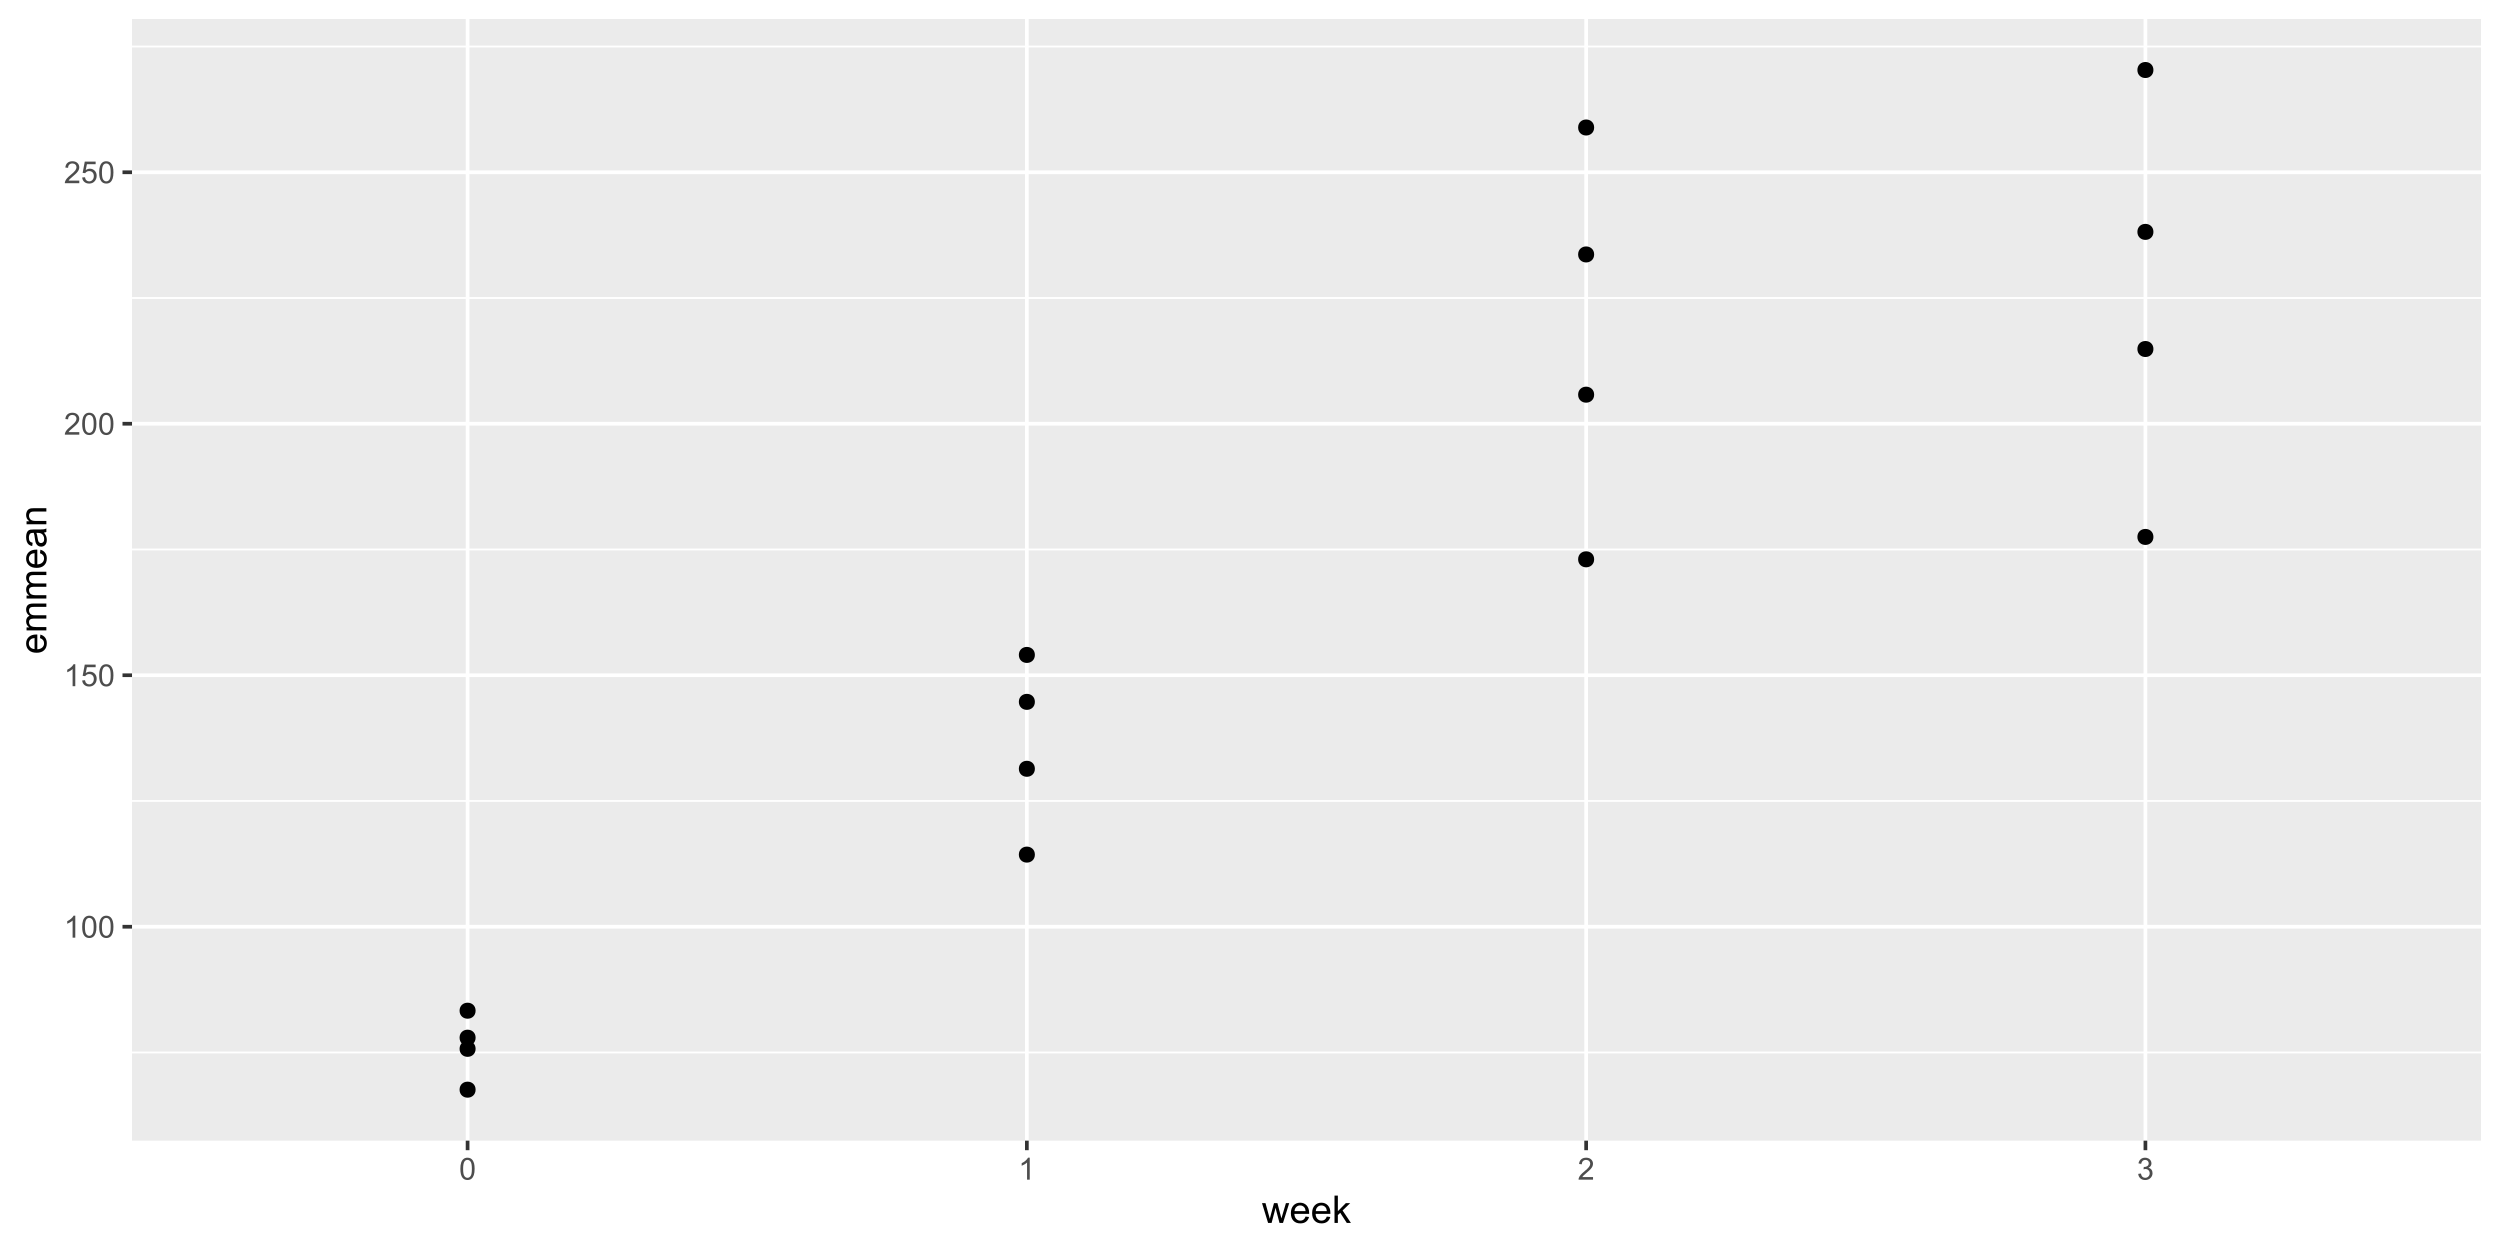
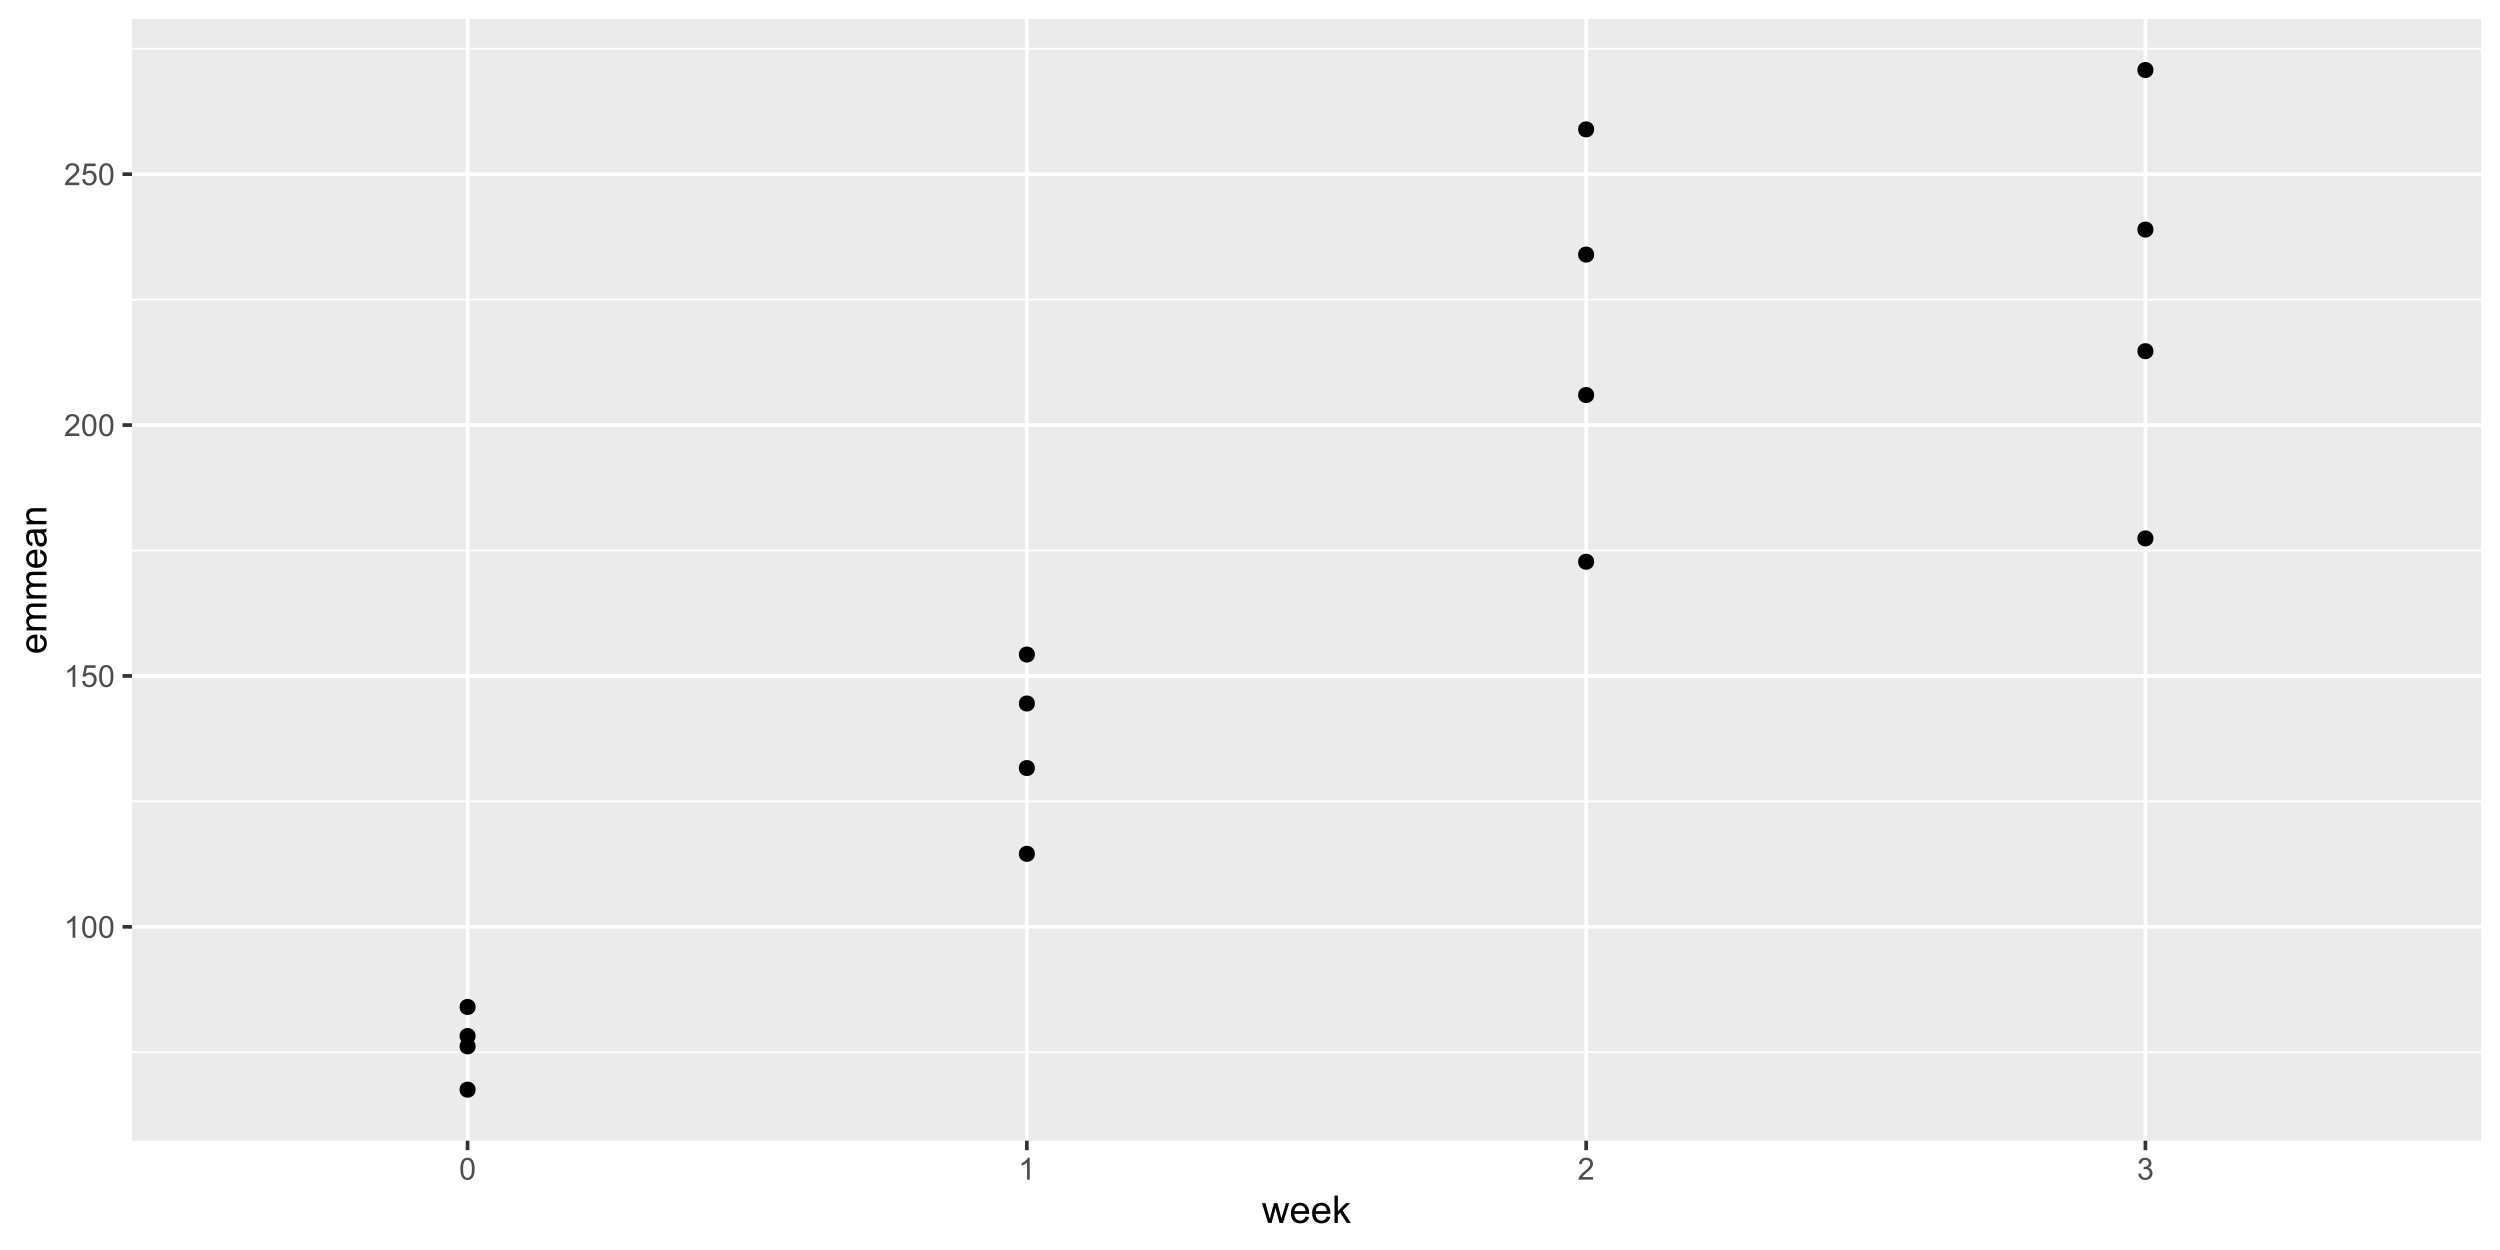
<svg xmlns="http://www.w3.org/2000/svg" xmlns:xlink="http://www.w3.org/1999/xlink" width="720pt" height="360pt" viewBox="0 0 720 360">
  <defs>
    <g>
      <g id="glyph-0-0">
        <path d="M 3.277 0 L 2.504 0 L 2.504 -4.93 C 2.316 -4.75 2.074 -4.574 1.773 -4.395 C 1.469 -4.215 1.195 -4.082 0.957 -3.996 L 0.957 -4.742 C 1.387 -4.941 1.766 -5.188 2.09 -5.48 C 2.414 -5.77 2.645 -6.051 2.781 -6.324 L 3.277 -6.324 Z M 3.277 0 " />
      </g>
      <g id="glyph-0-1">
        <path d="M 0.367 -3.105 C 0.363 -3.848 0.438 -4.445 0.594 -4.902 C 0.742 -5.355 0.973 -5.707 1.277 -5.953 C 1.578 -6.199 1.957 -6.32 2.418 -6.324 C 2.754 -6.32 3.051 -6.254 3.309 -6.121 C 3.562 -5.984 3.773 -5.789 3.938 -5.531 C 4.102 -5.273 4.23 -4.961 4.328 -4.594 C 4.422 -4.227 4.469 -3.73 4.473 -3.105 C 4.469 -2.367 4.395 -1.77 4.242 -1.316 C 4.09 -0.859 3.863 -0.508 3.562 -0.262 C 3.258 -0.016 2.875 0.105 2.418 0.109 C 1.809 0.105 1.332 -0.109 0.988 -0.547 C 0.57 -1.066 0.363 -1.922 0.367 -3.105 Z M 1.16 -3.105 C 1.16 -2.07 1.281 -1.379 1.523 -1.039 C 1.766 -0.695 2.062 -0.527 2.418 -0.527 C 2.773 -0.527 3.074 -0.699 3.316 -1.043 C 3.559 -1.387 3.68 -2.074 3.68 -3.105 C 3.68 -4.145 3.559 -4.832 3.316 -5.172 C 3.074 -5.512 2.77 -5.684 2.41 -5.684 C 2.051 -5.684 1.77 -5.531 1.559 -5.234 C 1.293 -4.844 1.16 -4.137 1.16 -3.105 Z M 1.16 -3.105 " />
      </g>
      <g id="glyph-0-2">
        <path d="M 0.367 -1.648 L 1.176 -1.719 C 1.234 -1.32 1.375 -1.023 1.594 -0.824 C 1.812 -0.625 2.078 -0.527 2.391 -0.527 C 2.762 -0.527 3.074 -0.668 3.336 -0.949 C 3.59 -1.23 3.719 -1.602 3.723 -2.066 C 3.719 -2.504 3.594 -2.852 3.348 -3.109 C 3.098 -3.363 2.773 -3.492 2.375 -3.492 C 2.125 -3.492 1.902 -3.434 1.703 -3.32 C 1.5 -3.207 1.344 -3.062 1.23 -2.883 L 0.504 -2.977 L 1.113 -6.215 L 4.246 -6.215 L 4.246 -5.473 L 1.73 -5.473 L 1.391 -3.781 C 1.766 -4.039 2.164 -4.172 2.582 -4.176 C 3.129 -4.172 3.594 -3.98 3.973 -3.605 C 4.352 -3.223 4.539 -2.734 4.543 -2.137 C 4.539 -1.562 4.375 -1.07 4.043 -0.656 C 3.637 -0.148 3.086 0.105 2.391 0.109 C 1.816 0.105 1.348 -0.051 0.984 -0.371 C 0.621 -0.691 0.414 -1.117 0.367 -1.648 Z M 0.367 -1.648 " />
      </g>
      <g id="glyph-0-3">
        <path d="M 4.43 -0.742 L 4.43 0 L 0.266 0 C 0.258 -0.188 0.289 -0.367 0.355 -0.539 C 0.461 -0.82 0.629 -1.098 0.863 -1.375 C 1.094 -1.648 1.434 -1.965 1.879 -2.328 C 2.562 -2.887 3.023 -3.332 3.266 -3.664 C 3.5 -3.988 3.621 -4.301 3.625 -4.594 C 3.621 -4.898 3.512 -5.156 3.297 -5.367 C 3.074 -5.578 2.789 -5.684 2.441 -5.684 C 2.066 -5.684 1.77 -5.57 1.547 -5.348 C 1.32 -5.125 1.207 -4.816 1.207 -4.422 L 0.414 -4.504 C 0.465 -5.094 0.668 -5.543 1.027 -5.855 C 1.379 -6.164 1.855 -6.32 2.457 -6.324 C 3.059 -6.32 3.539 -6.152 3.891 -5.82 C 4.242 -5.484 4.418 -5.07 4.422 -4.578 C 4.418 -4.32 4.367 -4.074 4.266 -3.832 C 4.164 -3.59 3.992 -3.332 3.754 -3.062 C 3.512 -2.793 3.113 -2.426 2.562 -1.957 C 2.094 -1.566 1.797 -1.301 1.664 -1.16 C 1.531 -1.02 1.422 -0.879 1.34 -0.742 Z M 4.43 -0.742 " />
      </g>
      <g id="glyph-0-4">
        <path d="M 0.371 -1.664 L 1.145 -1.766 C 1.23 -1.324 1.383 -1.008 1.598 -0.816 C 1.809 -0.621 2.066 -0.527 2.375 -0.527 C 2.734 -0.527 3.043 -0.652 3.297 -0.906 C 3.547 -1.156 3.672 -1.469 3.676 -1.844 C 3.672 -2.195 3.555 -2.488 3.324 -2.719 C 3.09 -2.949 2.797 -3.062 2.441 -3.066 C 2.293 -3.062 2.109 -3.035 1.895 -2.98 L 1.98 -3.66 C 2.031 -3.652 2.07 -3.648 2.105 -3.652 C 2.434 -3.648 2.73 -3.734 2.996 -3.91 C 3.254 -4.078 3.387 -4.344 3.391 -4.703 C 3.387 -4.984 3.289 -5.219 3.102 -5.406 C 2.906 -5.59 2.66 -5.684 2.359 -5.688 C 2.055 -5.684 1.805 -5.59 1.605 -5.402 C 1.402 -5.215 1.273 -4.93 1.219 -4.555 L 0.445 -4.691 C 0.539 -5.207 0.754 -5.609 1.09 -5.895 C 1.426 -6.18 1.844 -6.32 2.344 -6.324 C 2.688 -6.32 3.004 -6.246 3.293 -6.102 C 3.582 -5.953 3.801 -5.754 3.953 -5.5 C 4.105 -5.242 4.184 -4.973 4.184 -4.688 C 4.184 -4.414 4.109 -4.164 3.965 -3.945 C 3.816 -3.719 3.602 -3.543 3.316 -3.41 C 3.688 -3.324 3.977 -3.145 4.184 -2.875 C 4.391 -2.602 4.492 -2.262 4.496 -1.859 C 4.492 -1.305 4.293 -0.84 3.895 -0.461 C 3.492 -0.078 2.984 0.109 2.371 0.113 C 1.816 0.109 1.355 -0.051 0.992 -0.379 C 0.625 -0.707 0.418 -1.137 0.371 -1.664 Z M 0.371 -1.664 " />
      </g>
      <g id="glyph-1-0">
        <path d="M 1.777 0 L 0.031 -5.703 L 1.031 -5.703 L 1.938 -2.41 L 2.277 -1.188 C 2.289 -1.246 2.387 -1.637 2.574 -2.363 L 3.48 -5.703 L 4.473 -5.703 L 5.328 -2.395 L 5.613 -1.305 L 5.941 -2.406 L 6.918 -5.703 L 7.859 -5.703 L 6.074 0 L 5.07 0 L 4.164 -3.414 L 3.941 -4.387 L 2.789 0 Z M 1.777 0 " />
      </g>
      <g id="glyph-1-1">
        <path d="M 4.629 -1.836 L 5.629 -1.715 C 5.469 -1.125 5.176 -0.672 4.75 -0.352 C 4.324 -0.031 3.781 0.129 3.121 0.129 C 2.281 0.129 1.617 -0.125 1.133 -0.641 C 0.641 -1.152 0.398 -1.875 0.402 -2.805 C 0.398 -3.762 0.645 -4.504 1.145 -5.035 C 1.637 -5.562 2.277 -5.828 3.066 -5.832 C 3.824 -5.828 4.449 -5.57 4.934 -5.051 C 5.418 -4.531 5.66 -3.801 5.66 -2.863 C 5.66 -2.805 5.656 -2.719 5.656 -2.605 L 1.402 -2.605 C 1.434 -1.977 1.613 -1.496 1.934 -1.164 C 2.25 -0.828 2.645 -0.66 3.125 -0.664 C 3.477 -0.66 3.781 -0.754 4.031 -0.945 C 4.281 -1.129 4.48 -1.426 4.629 -1.836 Z M 1.457 -3.398 L 4.641 -3.398 C 4.598 -3.879 4.473 -4.238 4.273 -4.48 C 3.961 -4.852 3.562 -5.039 3.078 -5.039 C 2.629 -5.039 2.258 -4.891 1.957 -4.594 C 1.652 -4.297 1.484 -3.898 1.457 -3.398 Z M 1.457 -3.398 " />
      </g>
      <g id="glyph-1-2">
        <path d="M 0.73 0 L 0.73 -7.875 L 1.695 -7.875 L 1.695 -3.383 L 3.984 -5.703 L 5.238 -5.703 L 3.055 -3.586 L 5.457 0 L 4.266 0 L 2.379 -2.918 L 1.695 -2.262 L 1.695 0 Z M 0.73 0 " />
      </g>
      <g id="glyph-2-0">
        <path d="M -1.836 -4.629 L -1.715 -5.629 C -1.125 -5.469 -0.672 -5.176 -0.352 -4.75 C -0.031 -4.324 0.129 -3.781 0.129 -3.121 C 0.129 -2.281 -0.125 -1.617 -0.641 -1.133 C -1.152 -0.641 -1.875 -0.398 -2.805 -0.402 C -3.762 -0.398 -4.504 -0.645 -5.035 -1.145 C -5.562 -1.637 -5.828 -2.277 -5.832 -3.066 C -5.828 -3.824 -5.57 -4.449 -5.051 -4.934 C -4.531 -5.418 -3.801 -5.66 -2.863 -5.66 C -2.805 -5.66 -2.719 -5.656 -2.605 -5.656 L -2.605 -1.402 C -1.977 -1.434 -1.496 -1.613 -1.164 -1.934 C -0.828 -2.25 -0.66 -2.645 -0.664 -3.125 C -0.66 -3.477 -0.754 -3.781 -0.941 -4.031 C -1.125 -4.281 -1.422 -4.48 -1.836 -4.629 Z M -3.398 -1.457 L -3.398 -4.641 C -3.879 -4.598 -4.238 -4.473 -4.48 -4.273 C -4.852 -3.961 -5.039 -3.562 -5.039 -3.078 C -5.039 -2.629 -4.891 -2.258 -4.594 -1.957 C -4.297 -1.652 -3.898 -1.484 -3.398 -1.457 Z M -3.398 -1.457 " />
      </g>
      <g id="glyph-2-1">
        <path d="M 0 -0.727 L -5.703 -0.727 L -5.703 -1.59 L -4.902 -1.59 C -5.18 -1.766 -5.406 -2.004 -5.578 -2.305 C -5.746 -2.598 -5.828 -2.938 -5.832 -3.32 C -5.828 -3.738 -5.742 -4.086 -5.566 -4.359 C -5.391 -4.629 -5.145 -4.816 -4.836 -4.93 C -5.496 -5.379 -5.828 -5.969 -5.832 -6.691 C -5.828 -7.254 -5.672 -7.688 -5.363 -7.996 C -5.047 -8.297 -4.566 -8.449 -3.914 -8.453 L 0 -8.453 L 0 -7.492 L -3.594 -7.492 C -3.977 -7.488 -4.254 -7.457 -4.426 -7.398 C -4.594 -7.332 -4.734 -7.219 -4.84 -7.059 C -4.941 -6.891 -4.992 -6.695 -4.996 -6.477 C -4.992 -6.07 -4.859 -5.738 -4.594 -5.477 C -4.328 -5.211 -3.898 -5.078 -3.312 -5.082 L 0 -5.082 L 0 -4.113 L -3.707 -4.113 C -4.133 -4.113 -4.453 -4.031 -4.672 -3.875 C -4.883 -3.715 -4.992 -3.461 -4.996 -3.105 C -4.992 -2.832 -4.922 -2.578 -4.781 -2.348 C -4.637 -2.117 -4.426 -1.949 -4.152 -1.848 C -3.875 -1.738 -3.477 -1.688 -2.961 -1.691 L 0 -1.691 Z M 0 -0.727 " />
      </g>
      <g id="glyph-2-2">
        <path d="M -0.703 -4.445 C -0.398 -4.086 -0.184 -3.742 -0.059 -3.414 C 0.066 -3.082 0.129 -2.727 0.129 -2.348 C 0.129 -1.719 -0.023 -1.238 -0.328 -0.902 C -0.633 -0.566 -1.023 -0.398 -1.504 -0.398 C -1.781 -0.398 -2.035 -0.461 -2.27 -0.586 C -2.496 -0.711 -2.684 -0.875 -2.824 -1.086 C -2.965 -1.289 -3.07 -1.523 -3.141 -1.785 C -3.191 -1.969 -3.238 -2.254 -3.289 -2.641 C -3.375 -3.418 -3.488 -3.992 -3.621 -4.367 C -3.754 -4.367 -3.836 -4.371 -3.871 -4.371 C -4.266 -4.371 -4.543 -4.277 -4.703 -4.098 C -4.918 -3.848 -5.027 -3.48 -5.031 -2.996 C -5.027 -2.539 -4.949 -2.203 -4.793 -1.988 C -4.633 -1.77 -4.352 -1.609 -3.949 -1.508 L -4.078 -0.562 C -4.48 -0.648 -4.805 -0.789 -5.055 -0.988 C -5.301 -1.184 -5.492 -1.469 -5.629 -1.844 C -5.762 -2.215 -5.828 -2.645 -5.832 -3.137 C -5.828 -3.621 -5.773 -4.02 -5.66 -4.324 C -5.543 -4.629 -5.398 -4.852 -5.227 -4.996 C -5.055 -5.137 -4.836 -5.238 -4.57 -5.297 C -4.406 -5.328 -4.109 -5.344 -3.68 -5.344 L -2.391 -5.344 C -1.492 -5.344 -0.922 -5.363 -0.684 -5.406 C -0.445 -5.445 -0.219 -5.527 0 -5.648 L 0 -4.641 C -0.199 -4.539 -0.434 -4.473 -0.703 -4.445 Z M -2.863 -4.367 C -2.719 -4.012 -2.598 -3.488 -2.496 -2.789 C -2.438 -2.391 -2.371 -2.109 -2.301 -1.945 C -2.227 -1.781 -2.121 -1.652 -1.988 -1.562 C -1.848 -1.473 -1.695 -1.43 -1.531 -1.43 C -1.27 -1.43 -1.055 -1.527 -0.887 -1.723 C -0.711 -1.918 -0.625 -2.203 -0.629 -2.578 C -0.625 -2.949 -0.707 -3.277 -0.871 -3.57 C -1.031 -3.859 -1.254 -4.074 -1.543 -4.211 C -1.754 -4.312 -2.078 -4.363 -2.508 -4.367 Z M -2.863 -4.367 " />
      </g>
      <g id="glyph-2-3">
        <path d="M 0 -0.727 L -5.703 -0.727 L -5.703 -1.594 L -4.895 -1.594 C -5.516 -2.012 -5.828 -2.617 -5.832 -3.41 C -5.828 -3.754 -5.766 -4.066 -5.645 -4.355 C -5.52 -4.641 -5.359 -4.859 -5.16 -5.004 C -4.957 -5.145 -4.719 -5.242 -4.445 -5.305 C -4.266 -5.336 -3.953 -5.355 -3.508 -5.359 L 0 -5.359 L 0 -4.395 L -3.469 -4.395 C -3.863 -4.395 -4.156 -4.355 -4.352 -4.281 C -4.543 -4.203 -4.699 -4.07 -4.82 -3.879 C -4.934 -3.688 -4.992 -3.461 -4.996 -3.207 C -4.992 -2.793 -4.859 -2.438 -4.602 -2.141 C -4.336 -1.836 -3.844 -1.688 -3.117 -1.691 L 0 -1.691 Z M 0 -0.727 " />
      </g>
    </g>
    <clipPath id="clip-0">
      <path clip-rule="nonzero" d="M 38.023 5.48 L 714.523 5.48 L 714.523 328.512 L 38.023 328.512 Z M 38.023 5.48 " />
    </clipPath>
    <clipPath id="clip-1">
      <path clip-rule="nonzero" d="M 38.023 302 L 714.523 302 L 714.523 304 L 38.023 304 Z M 38.023 302 " />
    </clipPath>
    <clipPath id="clip-2">
-       <path clip-rule="nonzero" d="M 38.023 230 L 714.523 230 L 714.523 231 L 38.023 231 Z M 38.023 230 " />
+       <path clip-rule="nonzero" d="M 38.023 230 L 714.523 230 L 714.523 232 L 38.023 232 Z M 38.023 230 " />
    </clipPath>
    <clipPath id="clip-3">
-       <path clip-rule="nonzero" d="M 38.023 157 L 714.523 157 L 714.523 159 L 38.023 159 Z M 38.023 157 " />
+       <path clip-rule="nonzero" d="M 38.023 158 L 714.523 158 L 714.523 159 L 38.023 159 Z M 38.023 158 " />
    </clipPath>
    <clipPath id="clip-4">
-       <path clip-rule="nonzero" d="M 38.023 85 L 714.523 85 L 714.523 87 L 38.023 87 Z M 38.023 85 " />
+       <path clip-rule="nonzero" d="M 38.023 86 L 714.523 86 L 714.523 87 L 38.023 87 Z M 38.023 86 " />
    </clipPath>
    <clipPath id="clip-5">
-       <path clip-rule="nonzero" d="M 38.023 13 L 714.523 13 L 714.523 14 L 38.023 14 Z M 38.023 13 " />
+       <path clip-rule="nonzero" d="M 38.023 13 L 714.523 13 L 714.523 15 L 38.023 15 Z M 38.023 13 " />
    </clipPath>
    <clipPath id="clip-6">
      <path clip-rule="nonzero" d="M 38.023 266 L 714.523 266 L 714.523 268 L 38.023 268 Z M 38.023 266 " />
    </clipPath>
    <clipPath id="clip-7">
-       <path clip-rule="nonzero" d="M 38.023 193 L 714.523 193 L 714.523 195 L 38.023 195 Z M 38.023 193 " />
+       <path clip-rule="nonzero" d="M 38.023 194 L 714.523 194 L 714.523 196 L 38.023 196 Z M 38.023 194 " />
    </clipPath>
    <clipPath id="clip-8">
      <path clip-rule="nonzero" d="M 38.023 121 L 714.523 121 L 714.523 123 L 38.023 123 Z M 38.023 121 " />
    </clipPath>
    <clipPath id="clip-9">
      <path clip-rule="nonzero" d="M 38.023 49 L 714.523 49 L 714.523 51 L 38.023 51 Z M 38.023 49 " />
    </clipPath>
    <clipPath id="clip-10">
      <path clip-rule="nonzero" d="M 134 5.48 L 136 5.48 L 136 328.512 L 134 328.512 Z M 134 5.48 " />
    </clipPath>
    <clipPath id="clip-11">
      <path clip-rule="nonzero" d="M 295 5.48 L 297 5.48 L 297 328.512 L 295 328.512 Z M 295 5.48 " />
    </clipPath>
    <clipPath id="clip-12">
      <path clip-rule="nonzero" d="M 456 5.48 L 458 5.48 L 458 328.512 L 456 328.512 Z M 456 5.48 " />
    </clipPath>
    <clipPath id="clip-13">
      <path clip-rule="nonzero" d="M 617 5.48 L 619 5.48 L 619 328.512 L 617 328.512 Z M 617 5.48 " />
    </clipPath>
  </defs>
  <rect x="-72" y="-36" width="864" height="432" fill="rgb(100%, 100%, 100%)" fill-opacity="1" />
  <rect x="-72" y="-36" width="864" height="432" fill="rgb(100%, 100%, 100%)" fill-opacity="1" />
  <path fill="none" stroke-width="1.067" stroke-linecap="round" stroke-linejoin="round" stroke="rgb(100%, 100%, 100%)" stroke-opacity="1" stroke-miterlimit="10" d="M 0 360 L 720 360 L 720 0 L 0 0 Z M 0 360 " />
  <g clip-path="url(#clip-0)">
    <path fill-rule="nonzero" fill="rgb(92.157%, 92.157%, 92.157%)" fill-opacity="1" d="M 38.023 328.508 L 714.523 328.508 L 714.523 5.477 L 38.023 5.477 Z M 38.023 328.508 " />
  </g>
  <g clip-path="url(#clip-1)">
-     <path fill="none" stroke-width="0.533" stroke-linecap="butt" stroke-linejoin="round" stroke="rgb(100%, 100%, 100%)" stroke-opacity="1" stroke-miterlimit="10" d="M 38.023 303.105 L 714.52 303.105 " />
+     <path fill="none" stroke-width="0.533" stroke-linecap="butt" stroke-linejoin="round" stroke="rgb(100%, 100%, 100%)" stroke-opacity="1" stroke-miterlimit="10" d="M 38.023 303.055 L 714.52 303.055 " />
  </g>
  <g clip-path="url(#clip-2)">
-     <path fill="none" stroke-width="0.533" stroke-linecap="butt" stroke-linejoin="round" stroke="rgb(100%, 100%, 100%)" stroke-opacity="1" stroke-miterlimit="10" d="M 38.023 230.68 L 714.52 230.68 " />
+     <path fill="none" stroke-width="0.533" stroke-linecap="butt" stroke-linejoin="round" stroke="rgb(100%, 100%, 100%)" stroke-opacity="1" stroke-miterlimit="10" d="M 38.023 230.801 L 714.52 230.801 " />
  </g>
  <g clip-path="url(#clip-3)">
-     <path fill="none" stroke-width="0.533" stroke-linecap="butt" stroke-linejoin="round" stroke="rgb(100%, 100%, 100%)" stroke-opacity="1" stroke-miterlimit="10" d="M 38.023 158.254 L 714.52 158.254 " />
+     <path fill="none" stroke-width="0.533" stroke-linecap="butt" stroke-linejoin="round" stroke="rgb(100%, 100%, 100%)" stroke-opacity="1" stroke-miterlimit="10" d="M 38.023 158.543 L 714.52 158.543 " />
  </g>
  <g clip-path="url(#clip-4)">
-     <path fill="none" stroke-width="0.533" stroke-linecap="butt" stroke-linejoin="round" stroke="rgb(100%, 100%, 100%)" stroke-opacity="1" stroke-miterlimit="10" d="M 38.023 85.824 L 714.52 85.824 " />
+     <path fill="none" stroke-width="0.533" stroke-linecap="butt" stroke-linejoin="round" stroke="rgb(100%, 100%, 100%)" stroke-opacity="1" stroke-miterlimit="10" d="M 38.023 86.289 L 714.52 86.289 " />
  </g>
  <g clip-path="url(#clip-5)">
-     <path fill="none" stroke-width="0.533" stroke-linecap="butt" stroke-linejoin="round" stroke="rgb(100%, 100%, 100%)" stroke-opacity="1" stroke-miterlimit="10" d="M 38.023 13.398 L 714.52 13.398 " />
+     <path fill="none" stroke-width="0.533" stroke-linecap="butt" stroke-linejoin="round" stroke="rgb(100%, 100%, 100%)" stroke-opacity="1" stroke-miterlimit="10" d="M 38.023 14.031 L 714.52 14.031 " />
  </g>
  <g clip-path="url(#clip-6)">
-     <path fill="none" stroke-width="1.067" stroke-linecap="butt" stroke-linejoin="round" stroke="rgb(100%, 100%, 100%)" stroke-opacity="1" stroke-miterlimit="10" d="M 38.023 266.895 L 714.52 266.895 " />
+     <path fill="none" stroke-width="1.067" stroke-linecap="butt" stroke-linejoin="round" stroke="rgb(100%, 100%, 100%)" stroke-opacity="1" stroke-miterlimit="10" d="M 38.023 266.93 L 714.52 266.93 " />
  </g>
  <g clip-path="url(#clip-7)">
-     <path fill="none" stroke-width="1.067" stroke-linecap="butt" stroke-linejoin="round" stroke="rgb(100%, 100%, 100%)" stroke-opacity="1" stroke-miterlimit="10" d="M 38.023 194.465 L 714.52 194.465 " />
+     <path fill="none" stroke-width="1.067" stroke-linecap="butt" stroke-linejoin="round" stroke="rgb(100%, 100%, 100%)" stroke-opacity="1" stroke-miterlimit="10" d="M 38.023 194.672 L 714.52 194.672 " />
  </g>
  <g clip-path="url(#clip-8)">
-     <path fill="none" stroke-width="1.067" stroke-linecap="butt" stroke-linejoin="round" stroke="rgb(100%, 100%, 100%)" stroke-opacity="1" stroke-miterlimit="10" d="M 38.023 122.039 L 714.52 122.039 " />
+     <path fill="none" stroke-width="1.067" stroke-linecap="butt" stroke-linejoin="round" stroke="rgb(100%, 100%, 100%)" stroke-opacity="1" stroke-miterlimit="10" d="M 38.023 122.418 L 714.52 122.418 " />
  </g>
  <g clip-path="url(#clip-9)">
-     <path fill="none" stroke-width="1.067" stroke-linecap="butt" stroke-linejoin="round" stroke="rgb(100%, 100%, 100%)" stroke-opacity="1" stroke-miterlimit="10" d="M 38.023 49.609 L 714.52 49.609 " />
+     <path fill="none" stroke-width="1.067" stroke-linecap="butt" stroke-linejoin="round" stroke="rgb(100%, 100%, 100%)" stroke-opacity="1" stroke-miterlimit="10" d="M 38.023 50.16 L 714.52 50.16 " />
  </g>
  <g clip-path="url(#clip-10)">
    <path fill="none" stroke-width="1.067" stroke-linecap="butt" stroke-linejoin="round" stroke="rgb(100%, 100%, 100%)" stroke-opacity="1" stroke-miterlimit="10" d="M 134.664 328.508 L 134.664 5.48 " />
  </g>
  <g clip-path="url(#clip-11)">
    <path fill="none" stroke-width="1.067" stroke-linecap="butt" stroke-linejoin="round" stroke="rgb(100%, 100%, 100%)" stroke-opacity="1" stroke-miterlimit="10" d="M 295.734 328.508 L 295.734 5.48 " />
  </g>
  <g clip-path="url(#clip-12)">
    <path fill="none" stroke-width="1.067" stroke-linecap="butt" stroke-linejoin="round" stroke="rgb(100%, 100%, 100%)" stroke-opacity="1" stroke-miterlimit="10" d="M 456.809 328.508 L 456.809 5.48 " />
  </g>
  <g clip-path="url(#clip-13)">
    <path fill="none" stroke-width="1.067" stroke-linecap="butt" stroke-linejoin="round" stroke="rgb(100%, 100%, 100%)" stroke-opacity="1" stroke-miterlimit="10" d="M 617.879 328.508 L 617.879 5.48 " />
  </g>
  <path fill-rule="nonzero" fill="rgb(0%, 0%, 0%)" fill-opacity="1" stroke-width="0.709" stroke-linecap="round" stroke-linejoin="round" stroke="rgb(0%, 0%, 0%)" stroke-opacity="1" stroke-miterlimit="10" d="M 136.621 313.824 C 136.621 316.434 132.711 316.434 132.711 313.824 C 132.711 311.219 136.621 311.219 136.621 313.824 " />
-   <path fill-rule="nonzero" fill="rgb(0%, 0%, 0%)" fill-opacity="1" stroke-width="0.709" stroke-linecap="round" stroke-linejoin="round" stroke="rgb(0%, 0%, 0%)" stroke-opacity="1" stroke-miterlimit="10" d="M 136.621 302.066 C 136.621 304.672 132.711 304.672 132.711 302.066 C 132.711 299.457 136.621 299.457 136.621 302.066 " />
-   <path fill-rule="nonzero" fill="rgb(0%, 0%, 0%)" fill-opacity="1" stroke-width="0.709" stroke-linecap="round" stroke-linejoin="round" stroke="rgb(0%, 0%, 0%)" stroke-opacity="1" stroke-miterlimit="10" d="M 136.621 298.855 C 136.621 301.461 132.711 301.461 132.711 298.855 C 132.711 296.25 136.621 296.25 136.621 298.855 " />
-   <path fill-rule="nonzero" fill="rgb(0%, 0%, 0%)" fill-opacity="1" stroke-width="0.709" stroke-linecap="round" stroke-linejoin="round" stroke="rgb(0%, 0%, 0%)" stroke-opacity="1" stroke-miterlimit="10" d="M 136.621 291.082 C 136.621 293.691 132.711 293.691 132.711 291.082 C 132.711 288.477 136.621 288.477 136.621 291.082 " />
-   <path fill-rule="nonzero" fill="rgb(0%, 0%, 0%)" fill-opacity="1" stroke-width="0.709" stroke-linecap="round" stroke-linejoin="round" stroke="rgb(0%, 0%, 0%)" stroke-opacity="1" stroke-miterlimit="10" d="M 297.691 246.129 C 297.691 248.734 293.781 248.734 293.781 246.129 C 293.781 243.523 297.691 243.523 297.691 246.129 " />
-   <path fill-rule="nonzero" fill="rgb(0%, 0%, 0%)" fill-opacity="1" stroke-width="0.709" stroke-linecap="round" stroke-linejoin="round" stroke="rgb(0%, 0%, 0%)" stroke-opacity="1" stroke-miterlimit="10" d="M 297.691 221.41 C 297.691 224.016 293.781 224.016 293.781 221.41 C 293.781 218.805 297.691 218.805 297.691 221.41 " />
-   <path fill-rule="nonzero" fill="rgb(0%, 0%, 0%)" fill-opacity="1" stroke-width="0.709" stroke-linecap="round" stroke-linejoin="round" stroke="rgb(0%, 0%, 0%)" stroke-opacity="1" stroke-miterlimit="10" d="M 297.691 202.137 C 297.691 204.742 293.781 204.742 293.781 202.137 C 293.781 199.531 297.691 199.531 297.691 202.137 " />
-   <path fill-rule="nonzero" fill="rgb(0%, 0%, 0%)" fill-opacity="1" stroke-width="0.709" stroke-linecap="round" stroke-linejoin="round" stroke="rgb(0%, 0%, 0%)" stroke-opacity="1" stroke-miterlimit="10" d="M 297.691 188.617 C 297.691 191.227 293.781 191.227 293.781 188.617 C 293.781 186.012 297.691 186.012 297.691 188.617 " />
-   <path fill-rule="nonzero" fill="rgb(0%, 0%, 0%)" fill-opacity="1" stroke-width="0.709" stroke-linecap="round" stroke-linejoin="round" stroke="rgb(0%, 0%, 0%)" stroke-opacity="1" stroke-miterlimit="10" d="M 458.762 161.082 C 458.762 163.688 454.852 163.688 454.852 161.082 C 454.852 158.477 458.762 158.477 458.762 161.082 " />
-   <path fill-rule="nonzero" fill="rgb(0%, 0%, 0%)" fill-opacity="1" stroke-width="0.709" stroke-linecap="round" stroke-linejoin="round" stroke="rgb(0%, 0%, 0%)" stroke-opacity="1" stroke-miterlimit="10" d="M 458.762 113.668 C 458.762 116.273 454.852 116.273 454.852 113.668 C 454.852 111.062 458.762 111.062 458.762 113.668 " />
-   <path fill-rule="nonzero" fill="rgb(0%, 0%, 0%)" fill-opacity="1" stroke-width="0.709" stroke-linecap="round" stroke-linejoin="round" stroke="rgb(0%, 0%, 0%)" stroke-opacity="1" stroke-miterlimit="10" d="M 458.762 36.723 C 458.762 39.328 454.852 39.328 454.852 36.723 C 454.852 34.113 458.762 34.113 458.762 36.723 " />
-   <path fill-rule="nonzero" fill="rgb(0%, 0%, 0%)" fill-opacity="1" stroke-width="0.709" stroke-linecap="round" stroke-linejoin="round" stroke="rgb(0%, 0%, 0%)" stroke-opacity="1" stroke-miterlimit="10" d="M 458.762 73.281 C 458.762 75.887 454.852 75.887 454.852 73.281 C 454.852 70.676 458.762 70.676 458.762 73.281 " />
-   <path fill-rule="nonzero" fill="rgb(0%, 0%, 0%)" fill-opacity="1" stroke-width="0.709" stroke-linecap="round" stroke-linejoin="round" stroke="rgb(0%, 0%, 0%)" stroke-opacity="1" stroke-miterlimit="10" d="M 619.832 154.633 C 619.832 157.242 615.922 157.242 615.922 154.633 C 615.922 152.027 619.832 152.027 619.832 154.633 " />
-   <path fill-rule="nonzero" fill="rgb(0%, 0%, 0%)" fill-opacity="1" stroke-width="0.709" stroke-linecap="round" stroke-linejoin="round" stroke="rgb(0%, 0%, 0%)" stroke-opacity="1" stroke-miterlimit="10" d="M 619.832 100.516 C 619.832 103.121 615.922 103.121 615.922 100.516 C 615.922 97.91 619.832 97.91 619.832 100.516 " />
+   <path fill-rule="nonzero" fill="rgb(0%, 0%, 0%)" fill-opacity="1" stroke-width="0.709" stroke-linecap="round" stroke-linejoin="round" stroke="rgb(0%, 0%, 0%)" stroke-opacity="1" stroke-miterlimit="10" d="M 136.621 301.352 C 136.621 303.957 132.711 303.957 132.711 301.352 C 132.711 298.746 136.621 298.746 136.621 301.352 " />
+   <path fill-rule="nonzero" fill="rgb(0%, 0%, 0%)" fill-opacity="1" stroke-width="0.709" stroke-linecap="round" stroke-linejoin="round" stroke="rgb(0%, 0%, 0%)" stroke-opacity="1" stroke-miterlimit="10" d="M 136.621 298.383 C 136.621 300.992 132.711 300.992 132.711 298.383 C 132.711 295.777 136.621 295.777 136.621 298.383 " />
+   <path fill-rule="nonzero" fill="rgb(0%, 0%, 0%)" fill-opacity="1" stroke-width="0.709" stroke-linecap="round" stroke-linejoin="round" stroke="rgb(0%, 0%, 0%)" stroke-opacity="1" stroke-miterlimit="10" d="M 136.621 290.004 C 136.621 292.609 132.711 292.609 132.711 290.004 C 132.711 287.395 136.621 287.395 136.621 290.004 " />
+   <path fill-rule="nonzero" fill="rgb(0%, 0%, 0%)" fill-opacity="1" stroke-width="0.709" stroke-linecap="round" stroke-linejoin="round" stroke="rgb(0%, 0%, 0%)" stroke-opacity="1" stroke-miterlimit="10" d="M 297.691 245.898 C 297.691 248.508 293.781 248.508 293.781 245.898 C 293.781 243.293 297.691 243.293 297.691 245.898 " />
+   <path fill-rule="nonzero" fill="rgb(0%, 0%, 0%)" fill-opacity="1" stroke-width="0.709" stroke-linecap="round" stroke-linejoin="round" stroke="rgb(0%, 0%, 0%)" stroke-opacity="1" stroke-miterlimit="10" d="M 297.691 221.195 C 297.691 223.805 293.781 223.805 293.781 221.195 C 293.781 218.59 297.691 218.59 297.691 221.195 " />
+   <path fill-rule="nonzero" fill="rgb(0%, 0%, 0%)" fill-opacity="1" stroke-width="0.709" stroke-linecap="round" stroke-linejoin="round" stroke="rgb(0%, 0%, 0%)" stroke-opacity="1" stroke-miterlimit="10" d="M 297.691 202.605 C 297.691 205.211 293.781 205.211 293.781 202.605 C 293.781 200 297.691 200 297.691 202.605 " />
+   <path fill-rule="nonzero" fill="rgb(0%, 0%, 0%)" fill-opacity="1" stroke-width="0.709" stroke-linecap="round" stroke-linejoin="round" stroke="rgb(0%, 0%, 0%)" stroke-opacity="1" stroke-miterlimit="10" d="M 297.691 188.512 C 297.691 191.117 293.781 191.117 293.781 188.512 C 293.781 185.902 297.691 185.902 297.691 188.512 " />
+   <path fill-rule="nonzero" fill="rgb(0%, 0%, 0%)" fill-opacity="1" stroke-width="0.709" stroke-linecap="round" stroke-linejoin="round" stroke="rgb(0%, 0%, 0%)" stroke-opacity="1" stroke-miterlimit="10" d="M 458.762 161.781 C 458.762 164.387 454.852 164.387 454.852 161.781 C 454.852 159.176 458.762 159.176 458.762 161.781 " />
+   <path fill-rule="nonzero" fill="rgb(0%, 0%, 0%)" fill-opacity="1" stroke-width="0.709" stroke-linecap="round" stroke-linejoin="round" stroke="rgb(0%, 0%, 0%)" stroke-opacity="1" stroke-miterlimit="10" d="M 458.762 113.77 C 458.762 116.375 454.852 116.375 454.852 113.77 C 454.852 111.16 458.762 111.16 458.762 113.77 " />
+   <path fill-rule="nonzero" fill="rgb(0%, 0%, 0%)" fill-opacity="1" stroke-width="0.709" stroke-linecap="round" stroke-linejoin="round" stroke="rgb(0%, 0%, 0%)" stroke-opacity="1" stroke-miterlimit="10" d="M 458.762 37.258 C 458.762 39.863 454.852 39.863 454.852 37.258 C 454.852 34.652 458.762 34.652 458.762 37.258 " />
+   <path fill-rule="nonzero" fill="rgb(0%, 0%, 0%)" fill-opacity="1" stroke-width="0.709" stroke-linecap="round" stroke-linejoin="round" stroke="rgb(0%, 0%, 0%)" stroke-opacity="1" stroke-miterlimit="10" d="M 458.762 73.32 C 458.762 75.926 454.852 75.926 454.852 73.32 C 454.852 70.711 458.762 70.711 458.762 73.32 " />
+   <path fill-rule="nonzero" fill="rgb(0%, 0%, 0%)" fill-opacity="1" stroke-width="0.709" stroke-linecap="round" stroke-linejoin="round" stroke="rgb(0%, 0%, 0%)" stroke-opacity="1" stroke-miterlimit="10" d="M 619.832 155.062 C 619.832 157.668 615.922 157.668 615.922 155.062 C 615.922 152.457 619.832 152.457 619.832 155.062 " />
+   <path fill-rule="nonzero" fill="rgb(0%, 0%, 0%)" fill-opacity="1" stroke-width="0.709" stroke-linecap="round" stroke-linejoin="round" stroke="rgb(0%, 0%, 0%)" stroke-opacity="1" stroke-miterlimit="10" d="M 619.832 101.141 C 619.832 103.746 615.922 103.746 615.922 101.141 C 615.922 98.535 619.832 98.535 619.832 101.141 " />
  <path fill-rule="nonzero" fill="rgb(0%, 0%, 0%)" fill-opacity="1" stroke-width="0.709" stroke-linecap="round" stroke-linejoin="round" stroke="rgb(0%, 0%, 0%)" stroke-opacity="1" stroke-miterlimit="10" d="M 619.832 20.164 C 619.832 22.77 615.922 22.77 615.922 20.164 C 615.922 17.555 619.832 17.555 619.832 20.164 " />
-   <path fill-rule="nonzero" fill="rgb(0%, 0%, 0%)" fill-opacity="1" stroke-width="0.709" stroke-linecap="round" stroke-linejoin="round" stroke="rgb(0%, 0%, 0%)" stroke-opacity="1" stroke-miterlimit="10" d="M 619.832 66.785 C 619.832 69.391 615.922 69.391 615.922 66.785 C 615.922 64.176 619.832 64.176 619.832 66.785 " />
+   <path fill-rule="nonzero" fill="rgb(0%, 0%, 0%)" fill-opacity="1" stroke-width="0.709" stroke-linecap="round" stroke-linejoin="round" stroke="rgb(0%, 0%, 0%)" stroke-opacity="1" stroke-miterlimit="10" d="M 619.832 66.117 C 619.832 68.727 615.922 68.727 615.922 66.117 C 615.922 63.512 619.832 63.512 619.832 66.117 " />
  <g fill="rgb(30.196%, 30.196%, 30.196%)" fill-opacity="1">
-     <use xlink:href="#glyph-0-0" x="18.406" y="270.043" />
-     <use xlink:href="#glyph-0-1" x="23.3" y="270.043" />
-     <use xlink:href="#glyph-0-1" x="28.195" y="270.043" />
+     <use xlink:href="#glyph-0-0" x="18.406" y="270.078" />
+     <use xlink:href="#glyph-0-1" x="23.3" y="270.078" />
+     <use xlink:href="#glyph-0-1" x="28.195" y="270.078" />
  </g>
  <g fill="rgb(30.196%, 30.196%, 30.196%)" fill-opacity="1">
-     <use xlink:href="#glyph-0-0" x="18.406" y="197.617" />
-     <use xlink:href="#glyph-0-2" x="23.3" y="197.617" />
-     <use xlink:href="#glyph-0-1" x="28.195" y="197.617" />
+     <use xlink:href="#glyph-0-0" x="18.406" y="197.82" />
+     <use xlink:href="#glyph-0-2" x="23.3" y="197.82" />
+     <use xlink:href="#glyph-0-1" x="28.195" y="197.82" />
  </g>
  <g fill="rgb(30.196%, 30.196%, 30.196%)" fill-opacity="1">
-     <use xlink:href="#glyph-0-3" x="18.406" y="125.188" />
-     <use xlink:href="#glyph-0-1" x="23.3" y="125.188" />
-     <use xlink:href="#glyph-0-1" x="28.195" y="125.188" />
+     <use xlink:href="#glyph-0-3" x="18.406" y="125.566" />
+     <use xlink:href="#glyph-0-1" x="23.3" y="125.566" />
+     <use xlink:href="#glyph-0-1" x="28.195" y="125.566" />
  </g>
  <g fill="rgb(30.196%, 30.196%, 30.196%)" fill-opacity="1">
-     <use xlink:href="#glyph-0-3" x="18.406" y="52.762" />
-     <use xlink:href="#glyph-0-2" x="23.3" y="52.762" />
-     <use xlink:href="#glyph-0-1" x="28.195" y="52.762" />
+     <use xlink:href="#glyph-0-3" x="18.406" y="53.312" />
+     <use xlink:href="#glyph-0-2" x="23.3" y="53.312" />
+     <use xlink:href="#glyph-0-1" x="28.195" y="53.312" />
  </g>
-   <path fill="none" stroke-width="1.067" stroke-linecap="butt" stroke-linejoin="round" stroke="rgb(20%, 20%, 20%)" stroke-opacity="1" stroke-miterlimit="10" d="M 35.281 266.895 L 38.023 266.895 " />
-   <path fill="none" stroke-width="1.067" stroke-linecap="butt" stroke-linejoin="round" stroke="rgb(20%, 20%, 20%)" stroke-opacity="1" stroke-miterlimit="10" d="M 35.281 194.465 L 38.023 194.465 " />
-   <path fill="none" stroke-width="1.067" stroke-linecap="butt" stroke-linejoin="round" stroke="rgb(20%, 20%, 20%)" stroke-opacity="1" stroke-miterlimit="10" d="M 35.281 122.039 L 38.023 122.039 " />
-   <path fill="none" stroke-width="1.067" stroke-linecap="butt" stroke-linejoin="round" stroke="rgb(20%, 20%, 20%)" stroke-opacity="1" stroke-miterlimit="10" d="M 35.281 49.609 L 38.023 49.609 " />
+   <path fill="none" stroke-width="1.067" stroke-linecap="butt" stroke-linejoin="round" stroke="rgb(20%, 20%, 20%)" stroke-opacity="1" stroke-miterlimit="10" d="M 35.281 266.93 L 38.023 266.93 " />
+   <path fill="none" stroke-width="1.067" stroke-linecap="butt" stroke-linejoin="round" stroke="rgb(20%, 20%, 20%)" stroke-opacity="1" stroke-miterlimit="10" d="M 35.281 194.672 L 38.023 194.672 " />
+   <path fill="none" stroke-width="1.067" stroke-linecap="butt" stroke-linejoin="round" stroke="rgb(20%, 20%, 20%)" stroke-opacity="1" stroke-miterlimit="10" d="M 35.281 122.418 L 38.023 122.418 " />
+   <path fill="none" stroke-width="1.067" stroke-linecap="butt" stroke-linejoin="round" stroke="rgb(20%, 20%, 20%)" stroke-opacity="1" stroke-miterlimit="10" d="M 35.281 50.16 L 38.023 50.16 " />
  <path fill="none" stroke-width="1.067" stroke-linecap="butt" stroke-linejoin="round" stroke="rgb(20%, 20%, 20%)" stroke-opacity="1" stroke-miterlimit="10" d="M 134.664 331.25 L 134.664 328.508 " />
  <path fill="none" stroke-width="1.067" stroke-linecap="butt" stroke-linejoin="round" stroke="rgb(20%, 20%, 20%)" stroke-opacity="1" stroke-miterlimit="10" d="M 295.734 331.25 L 295.734 328.508 " />
  <path fill="none" stroke-width="1.067" stroke-linecap="butt" stroke-linejoin="round" stroke="rgb(20%, 20%, 20%)" stroke-opacity="1" stroke-miterlimit="10" d="M 456.809 331.25 L 456.809 328.508 " />
  <path fill="none" stroke-width="1.067" stroke-linecap="butt" stroke-linejoin="round" stroke="rgb(20%, 20%, 20%)" stroke-opacity="1" stroke-miterlimit="10" d="M 617.879 331.25 L 617.879 328.508 " />
  <g fill="rgb(30.196%, 30.196%, 30.196%)" fill-opacity="1">
    <use xlink:href="#glyph-0-1" x="132.219" y="339.738" />
  </g>
  <g fill="rgb(30.196%, 30.196%, 30.196%)" fill-opacity="1">
    <use xlink:href="#glyph-0-0" x="293.289" y="339.738" />
  </g>
  <g fill="rgb(30.196%, 30.196%, 30.196%)" fill-opacity="1">
    <use xlink:href="#glyph-0-3" x="454.363" y="339.738" />
  </g>
  <g fill="rgb(30.196%, 30.196%, 30.196%)" fill-opacity="1">
    <use xlink:href="#glyph-0-4" x="615.434" y="339.738" />
  </g>
  <g fill="rgb(0%, 0%, 0%)" fill-opacity="1">
    <use xlink:href="#glyph-1-0" x="363.43" y="352.207" />
    <use xlink:href="#glyph-1-1" x="371.374" y="352.207" />
    <use xlink:href="#glyph-1-1" x="377.491" y="352.207" />
    <use xlink:href="#glyph-1-2" x="383.609" y="352.207" />
  </g>
  <g fill="rgb(0%, 0%, 0%)" fill-opacity="1">
    <use xlink:href="#glyph-2-0" x="13.352" y="188.395" />
    <use xlink:href="#glyph-2-1" x="13.352" y="182.277" />
    <use xlink:href="#glyph-2-1" x="13.352" y="173.114" />
    <use xlink:href="#glyph-2-0" x="13.352" y="163.951" />
    <use xlink:href="#glyph-2-2" x="13.352" y="157.833" />
    <use xlink:href="#glyph-2-3" x="13.352" y="151.715" />
  </g>
</svg>
